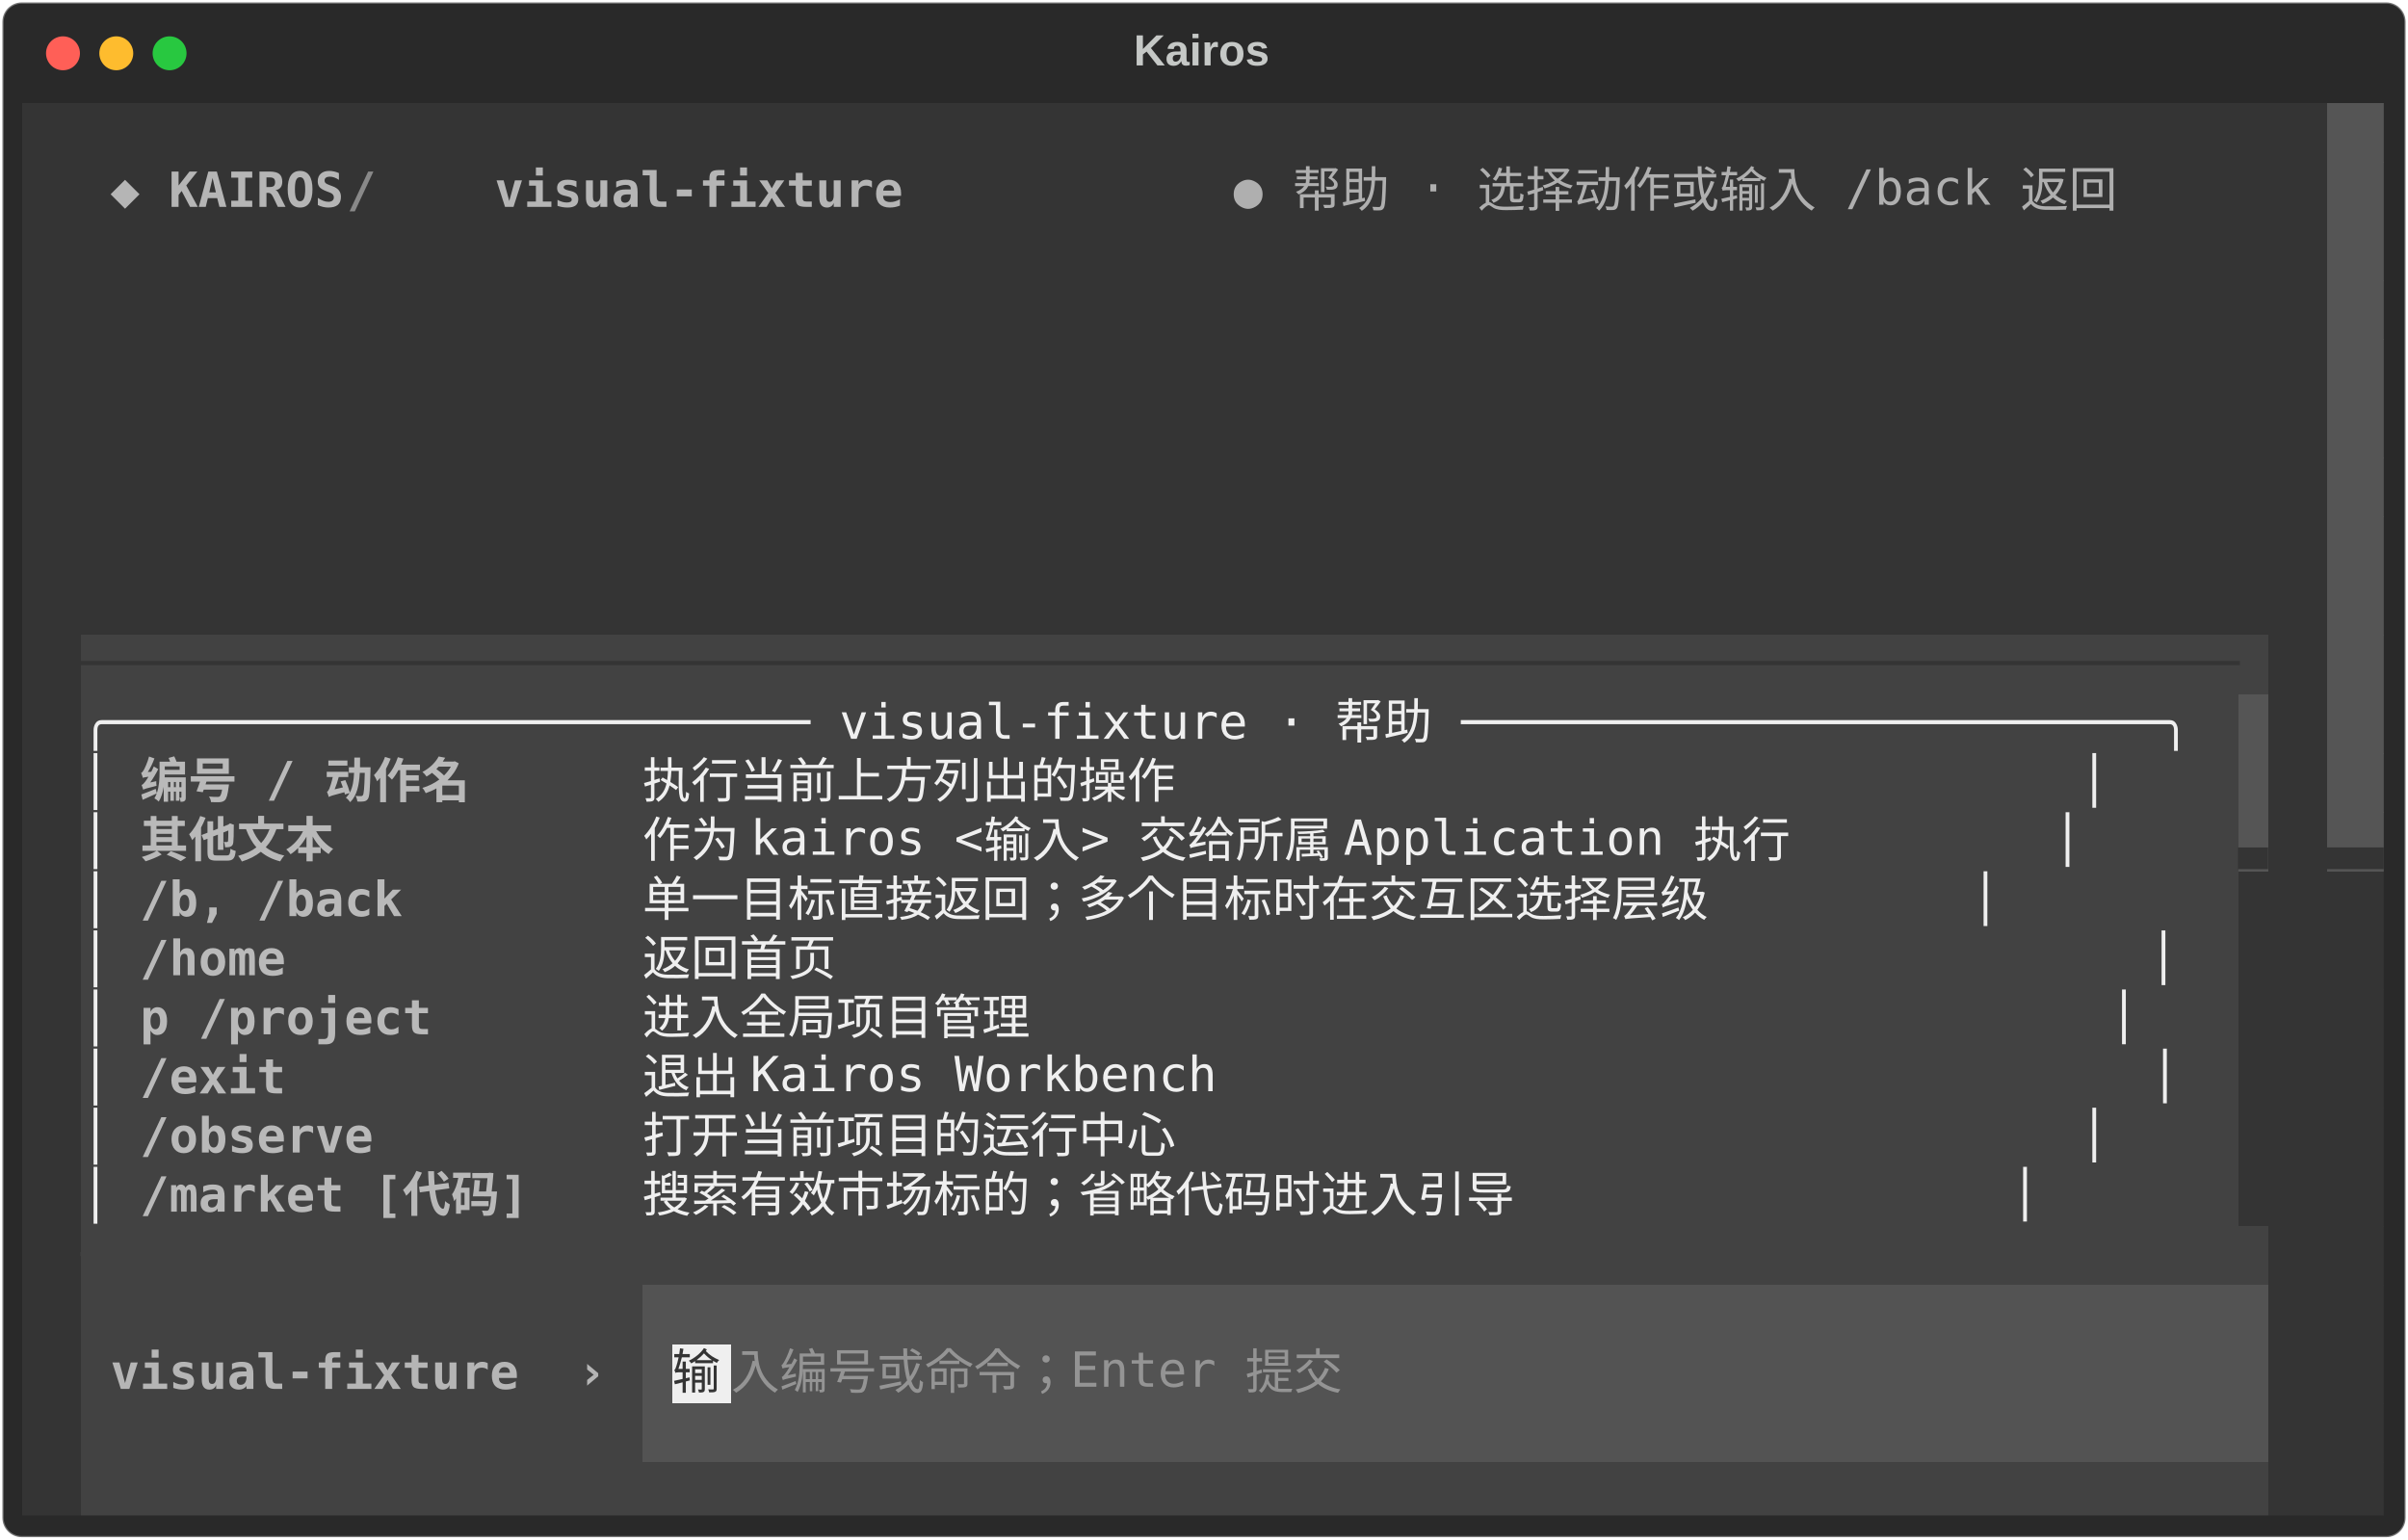
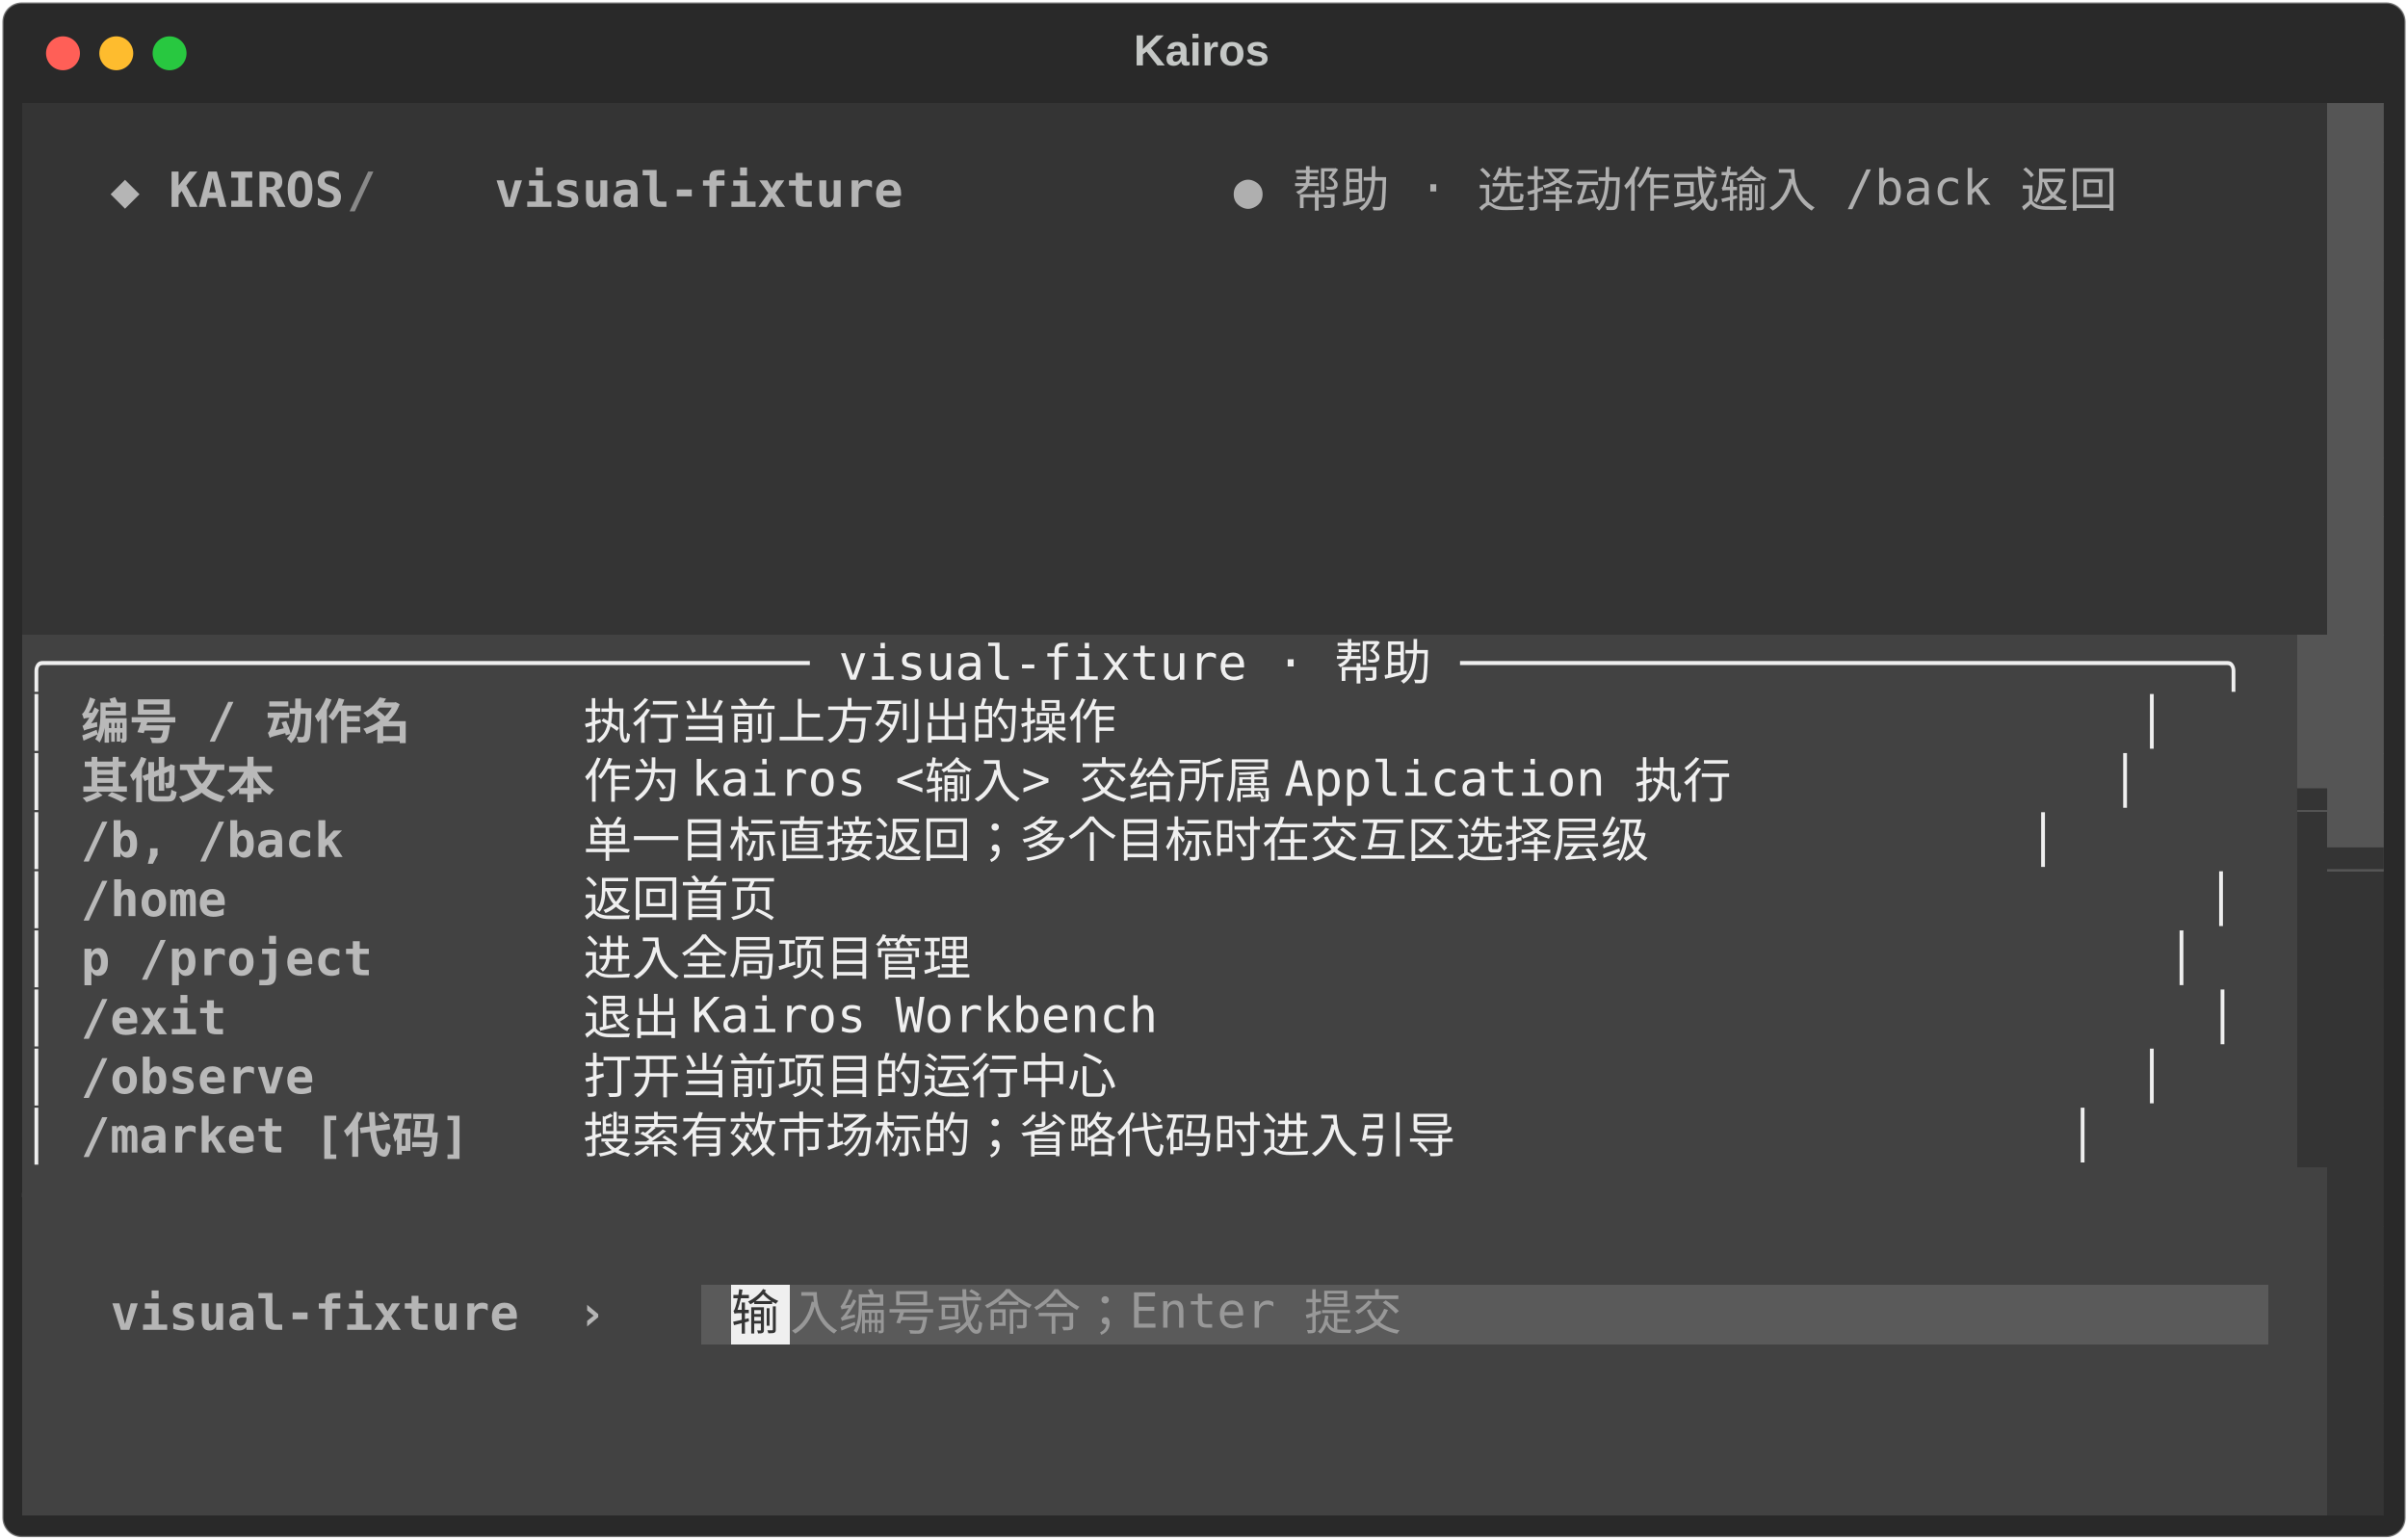
<svg xmlns="http://www.w3.org/2000/svg" class="rich-terminal" viewBox="0 0 994 635.6">
  <style>

    @font-face {
        font-family: "Fira Code";
        src: local("FiraCode-Regular"),
                url("https://cdnjs.cloudflare.com/ajax/libs/firacode/6.2.0/woff2/FiraCode-Regular.woff2") format("woff2"),
                url("https://cdnjs.cloudflare.com/ajax/libs/firacode/6.2.0/woff/FiraCode-Regular.woff") format("woff");
        font-style: normal;
        font-weight: 400;
    }
    @font-face {
        font-family: "Fira Code";
        src: local("FiraCode-Bold"),
                url("https://cdnjs.cloudflare.com/ajax/libs/firacode/6.2.0/woff2/FiraCode-Bold.woff2") format("woff2"),
                url("https://cdnjs.cloudflare.com/ajax/libs/firacode/6.2.0/woff/FiraCode-Bold.woff") format("woff");
        font-style: bold;
        font-weight: 700;
    }

    .terminal-matrix {
        font-family: Fira Code, monospace;
        font-size: 20px;
        line-height: 24.4px;
        font-variant-east-asian: full-width;
    }

    .terminal-title {
        font-size: 18px;
        font-weight: bold;
        font-family: arial;
    }

    .terminal-r1 { fill: #c5c8c6 }
.terminal-r2 { fill: #343434 }
.terminal-r3 { fill: #b5b5b5;font-weight: bold }
.terminal-r4 { fill: #898989;font-weight: bold }
.terminal-r5 { fill: #afafaf }
.terminal-r6 { fill: #efefef }
.terminal-r7 { fill: #424242 }
.terminal-r8 { fill: #b9b9b9;font-weight: bold }
- .terminal-r9 { fill: #949494 }
- .terminal-r10 { fill: #e8e8e8 }
+ .terminal-r9 { fill: #989898 }
    </style>
  <defs>
    <clipPath id="terminal-clip-terminal">
      <rect x="0" y="0" width="975.0" height="584.6" />
    </clipPath>
    <clipPath id="terminal-line-0">
      <rect x="0" y="1.5" width="976" height="24.65" />
    </clipPath>
    <clipPath id="terminal-line-1">
      <rect x="0" y="25.9" width="976" height="24.65" />
    </clipPath>
    <clipPath id="terminal-line-2">
      <rect x="0" y="50.3" width="976" height="24.65" />
    </clipPath>
    <clipPath id="terminal-line-3">
      <rect x="0" y="74.7" width="976" height="24.65" />
    </clipPath>
    <clipPath id="terminal-line-4">
      <rect x="0" y="99.1" width="976" height="24.65" />
    </clipPath>
    <clipPath id="terminal-line-5">
      <rect x="0" y="123.5" width="976" height="24.65" />
    </clipPath>
    <clipPath id="terminal-line-6">
      <rect x="0" y="147.9" width="976" height="24.65" />
    </clipPath>
    <clipPath id="terminal-line-7">
      <rect x="0" y="172.3" width="976" height="24.65" />
    </clipPath>
    <clipPath id="terminal-line-8">
      <rect x="0" y="196.7" width="976" height="24.65" />
    </clipPath>
    <clipPath id="terminal-line-9">
      <rect x="0" y="221.1" width="976" height="24.65" />
    </clipPath>
    <clipPath id="terminal-line-10">
      <rect x="0" y="245.5" width="976" height="24.65" />
    </clipPath>
    <clipPath id="terminal-line-11">
      <rect x="0" y="269.9" width="976" height="24.65" />
    </clipPath>
    <clipPath id="terminal-line-12">
      <rect x="0" y="294.3" width="976" height="24.65" />
    </clipPath>
    <clipPath id="terminal-line-13">
      <rect x="0" y="318.7" width="976" height="24.65" />
    </clipPath>
    <clipPath id="terminal-line-14">
      <rect x="0" y="343.1" width="976" height="24.65" />
    </clipPath>
    <clipPath id="terminal-line-15">
      <rect x="0" y="367.5" width="976" height="24.65" />
    </clipPath>
    <clipPath id="terminal-line-16">
      <rect x="0" y="391.9" width="976" height="24.65" />
    </clipPath>
    <clipPath id="terminal-line-17">
      <rect x="0" y="416.3" width="976" height="24.65" />
    </clipPath>
    <clipPath id="terminal-line-18">
      <rect x="0" y="440.7" width="976" height="24.65" />
    </clipPath>
    <clipPath id="terminal-line-19">
      <rect x="0" y="465.1" width="976" height="24.65" />
    </clipPath>
    <clipPath id="terminal-line-20">
      <rect x="0" y="489.5" width="976" height="24.65" />
    </clipPath>
    <clipPath id="terminal-line-21">
      <rect x="0" y="513.9" width="976" height="24.65" />
    </clipPath>
    <clipPath id="terminal-line-22">
      <rect x="0" y="538.3" width="976" height="24.65" />
    </clipPath>
  </defs>
  <rect fill="#292929" stroke="rgba(255,255,255,0.35)" stroke-width="1" x="1" y="1" width="992" height="633.6" rx="8" />
  <text class="terminal-title" fill="#c5c8c6" text-anchor="middle" x="496" y="27">Kairos</text>
  <g transform="translate(26,22)">
    <circle cx="0" cy="0" r="7" fill="#ff5f57" />
    <circle cx="22" cy="0" r="7" fill="#febc2e" />
    <circle cx="44" cy="0" r="7" fill="#28c840" />
  </g>
  <g transform="translate(9, 41)" clip-path="url(#terminal-clip-terminal)">
    <rect fill="#343434" x="0" y="1.5" width="951.6" height="24.65" shape-rendering="crispEdges" />
    <rect fill="#555555" x="951.6" y="1.5" width="24.4" height="24.65" shape-rendering="crispEdges" />
    <rect fill="#343434" x="0" y="25.9" width="36.6" height="24.65" shape-rendering="crispEdges" />
    <rect fill="#343434" x="36.6" y="25.9" width="97.6" height="24.65" shape-rendering="crispEdges" />
    <rect fill="#343434" x="134.2" y="25.9" width="61" height="24.65" shape-rendering="crispEdges" />
    <rect fill="#343434" x="195.2" y="25.9" width="170.8" height="24.65" shape-rendering="crispEdges" />
    <rect fill="#343434" x="366" y="25.9" width="134.2" height="24.65" shape-rendering="crispEdges" />
    <rect fill="#343434" x="500.2" y="25.9" width="12.2" height="24.65" shape-rendering="crispEdges" />
    <rect fill="#343434" x="512.4" y="25.9" width="12.2" height="24.65" shape-rendering="crispEdges" />
    <rect fill="#343434" x="524.6" y="25.9" width="390.4" height="24.65" shape-rendering="crispEdges" />
    <rect fill="#343434" x="915" y="25.9" width="36.6" height="24.65" shape-rendering="crispEdges" />
    <rect fill="#555555" x="951.6" y="25.9" width="24.4" height="24.65" shape-rendering="crispEdges" />
    <rect fill="#343434" x="0" y="50.3" width="36.6" height="24.65" shape-rendering="crispEdges" />
    <rect fill="#343434" x="36.6" y="50.3" width="878.4" height="24.65" shape-rendering="crispEdges" />
    <rect fill="#343434" x="915" y="50.3" width="36.6" height="24.65" shape-rendering="crispEdges" />
    <rect fill="#555555" x="951.6" y="50.3" width="24.4" height="24.65" shape-rendering="crispEdges" />
    <rect fill="#343434" x="0" y="74.7" width="951.6" height="24.65" shape-rendering="crispEdges" />
    <rect fill="#555555" x="951.6" y="74.7" width="24.4" height="24.65" shape-rendering="crispEdges" />
    <rect fill="#343434" x="0" y="99.1" width="36.6" height="24.65" shape-rendering="crispEdges" />
    <rect fill="#343434" x="36.6" y="99.1" width="854" height="24.65" shape-rendering="crispEdges" />
    <rect fill="#343434" x="890.6" y="99.1" width="61" height="24.65" shape-rendering="crispEdges" />
    <rect fill="#555555" x="951.6" y="99.1" width="24.4" height="24.65" shape-rendering="crispEdges" />
    <rect fill="#343434" x="0" y="123.5" width="36.6" height="24.65" shape-rendering="crispEdges" />
    <rect fill="#343434" x="36.6" y="123.5" width="854" height="24.65" shape-rendering="crispEdges" />
    <rect fill="#343434" x="890.6" y="123.5" width="61" height="24.65" shape-rendering="crispEdges" />
    <rect fill="#555555" x="951.6" y="123.5" width="24.4" height="24.65" shape-rendering="crispEdges" />
    <rect fill="#343434" x="0" y="147.9" width="36.6" height="24.65" shape-rendering="crispEdges" />
    <rect fill="#343434" x="36.6" y="147.9" width="854" height="24.65" shape-rendering="crispEdges" />
    <rect fill="#343434" x="890.6" y="147.9" width="61" height="24.65" shape-rendering="crispEdges" />
    <rect fill="#555555" x="951.6" y="147.9" width="24.4" height="24.65" shape-rendering="crispEdges" />
    <rect fill="#343434" x="0" y="172.3" width="36.6" height="24.65" shape-rendering="crispEdges" />
    <rect fill="#343434" x="36.6" y="172.3" width="854" height="24.65" shape-rendering="crispEdges" />
    <rect fill="#343434" x="890.6" y="172.3" width="61" height="24.65" shape-rendering="crispEdges" />
    <rect fill="#555555" x="951.6" y="172.3" width="24.4" height="24.65" shape-rendering="crispEdges" />
    <rect fill="#343434" x="0" y="196.7" width="36.6" height="24.65" shape-rendering="crispEdges" />
    <rect fill="#343434" x="36.6" y="196.7" width="854" height="24.65" shape-rendering="crispEdges" />
    <rect fill="#343434" x="890.6" y="196.7" width="61" height="24.65" shape-rendering="crispEdges" />
    <rect fill="#555555" x="951.6" y="196.7" width="24.4" height="24.65" shape-rendering="crispEdges" />
-     <rect fill="#343434" x="0" y="221.1" width="24.4" height="24.65" shape-rendering="crispEdges" />
-     <rect fill="#424242" x="24.4" y="221.1" width="902.8" height="24.65" shape-rendering="crispEdges" />
-     <rect fill="#343434" x="927.2" y="221.1" width="24.4" height="24.65" shape-rendering="crispEdges" />
+     <rect fill="#424242" x="0" y="221.1" width="939.4" height="24.65" shape-rendering="crispEdges" />
+     <rect fill="#555555" x="939.4" y="221.1" width="12.2" height="24.65" shape-rendering="crispEdges" />
    <rect fill="#555555" x="951.6" y="221.1" width="24.4" height="24.65" shape-rendering="crispEdges" />
-     <rect fill="#343434" x="0" y="245.5" width="24.4" height="24.65" shape-rendering="crispEdges" />
-     <rect fill="#424242" x="24.4" y="245.5" width="890.6" height="24.65" shape-rendering="crispEdges" />
-     <rect fill="#555555" x="915" y="245.5" width="12.2" height="24.65" shape-rendering="crispEdges" />
-     <rect fill="#343434" x="927.2" y="245.5" width="24.4" height="24.65" shape-rendering="crispEdges" />
+     <rect fill="#424242" x="0" y="245.5" width="24.4" height="24.65" shape-rendering="crispEdges" />
+     <rect fill="#424242" x="24.4" y="245.5" width="207.4" height="24.65" shape-rendering="crispEdges" />
+     <rect fill="#424242" x="231.8" y="245.5" width="707.6" height="24.65" shape-rendering="crispEdges" />
+     <rect fill="#555555" x="939.4" y="245.5" width="12.2" height="24.65" shape-rendering="crispEdges" />
    <rect fill="#555555" x="951.6" y="245.5" width="24.4" height="24.65" shape-rendering="crispEdges" />
-     <rect fill="#343434" x="0" y="269.9" width="24.4" height="24.65" shape-rendering="crispEdges" />
-     <rect fill="#424242" x="24.4" y="269.9" width="24.4" height="24.65" shape-rendering="crispEdges" />
-     <rect fill="#424242" x="48.8" y="269.9" width="207.4" height="24.65" shape-rendering="crispEdges" />
-     <rect fill="#424242" x="256.2" y="269.9" width="658.8" height="24.65" shape-rendering="crispEdges" />
-     <rect fill="#555555" x="915" y="269.9" width="12.2" height="24.65" shape-rendering="crispEdges" />
-     <rect fill="#343434" x="927.2" y="269.9" width="24.4" height="24.65" shape-rendering="crispEdges" />
-     <rect fill="#555555" x="951.6" y="269.9" width="24.4" height="24.65" shape-rendering="crispEdges" />
-     <rect fill="#343434" x="0" y="294.3" width="24.4" height="24.65" shape-rendering="crispEdges" />
-     <rect fill="#424242" x="24.4" y="294.3" width="24.4" height="24.65" shape-rendering="crispEdges" />
-     <rect fill="#424242" x="48.8" y="294.3" width="207.4" height="24.65" shape-rendering="crispEdges" />
-     <rect fill="#424242" x="256.2" y="294.3" width="658.8" height="24.65" shape-rendering="crispEdges" />
-     <rect fill="#555555" x="915" y="294.3" width="12.2" height="24.65" shape-rendering="crispEdges" />
-     <rect fill="#343434" x="927.2" y="294.3" width="24.4" height="24.65" shape-rendering="crispEdges" />
+     <rect fill="#424242" x="0" y="269.9" width="24.4" height="24.65" shape-rendering="crispEdges" />
+     <rect fill="#424242" x="24.4" y="269.9" width="207.4" height="24.65" shape-rendering="crispEdges" />
+     <rect fill="#424242" x="231.8" y="269.9" width="707.6" height="24.65" shape-rendering="crispEdges" />
+     <rect fill="#555555" x="939.4" y="269.9" width="36.6" height="24.65" shape-rendering="crispEdges" />
+     <rect fill="#424242" x="0" y="294.3" width="24.4" height="24.65" shape-rendering="crispEdges" />
+     <rect fill="#424242" x="24.4" y="294.3" width="207.4" height="24.65" shape-rendering="crispEdges" />
+     <rect fill="#424242" x="231.8" y="294.3" width="707.6" height="24.65" shape-rendering="crispEdges" />
+     <rect fill="#343434" x="939.4" y="294.3" width="12.2" height="24.65" shape-rendering="crispEdges" />
    <rect fill="#555555" x="951.6" y="294.3" width="24.4" height="24.65" shape-rendering="crispEdges" />
-     <rect fill="#343434" x="0" y="318.7" width="24.4" height="24.65" shape-rendering="crispEdges" />
-     <rect fill="#424242" x="24.4" y="318.7" width="24.4" height="24.65" shape-rendering="crispEdges" />
-     <rect fill="#424242" x="48.8" y="318.7" width="207.4" height="24.65" shape-rendering="crispEdges" />
-     <rect fill="#424242" x="256.2" y="318.7" width="658.8" height="24.65" shape-rendering="crispEdges" />
-     <rect fill="#343434" x="915" y="318.7" width="12.2" height="24.65" shape-rendering="crispEdges" />
-     <rect fill="#343434" x="927.2" y="318.7" width="24.4" height="24.65" shape-rendering="crispEdges" />
-     <rect fill="#343434" x="951.6" y="318.7" width="24.4" height="24.65" shape-rendering="crispEdges" />
-     <rect fill="#343434" x="0" y="343.1" width="24.4" height="24.65" shape-rendering="crispEdges" />
-     <rect fill="#424242" x="24.4" y="343.1" width="24.4" height="24.65" shape-rendering="crispEdges" />
-     <rect fill="#424242" x="48.8" y="343.1" width="207.4" height="24.65" shape-rendering="crispEdges" />
-     <rect fill="#424242" x="256.2" y="343.1" width="658.8" height="24.65" shape-rendering="crispEdges" />
-     <rect fill="#343434" x="915" y="343.1" width="12.2" height="24.65" shape-rendering="crispEdges" />
-     <rect fill="#343434" x="927.2" y="343.1" width="24.4" height="24.65" shape-rendering="crispEdges" />
-     <rect fill="#343434" x="951.6" y="343.1" width="24.4" height="24.65" shape-rendering="crispEdges" />
-     <rect fill="#343434" x="0" y="367.5" width="24.4" height="24.65" shape-rendering="crispEdges" />
-     <rect fill="#424242" x="24.4" y="367.5" width="24.4" height="24.65" shape-rendering="crispEdges" />
-     <rect fill="#424242" x="48.8" y="367.5" width="207.4" height="24.65" shape-rendering="crispEdges" />
-     <rect fill="#424242" x="256.2" y="367.5" width="658.8" height="24.65" shape-rendering="crispEdges" />
-     <rect fill="#343434" x="915" y="367.5" width="12.2" height="24.65" shape-rendering="crispEdges" />
-     <rect fill="#343434" x="927.2" y="367.5" width="24.4" height="24.65" shape-rendering="crispEdges" />
-     <rect fill="#343434" x="951.6" y="367.5" width="24.4" height="24.65" shape-rendering="crispEdges" />
-     <rect fill="#343434" x="0" y="391.9" width="24.4" height="24.65" shape-rendering="crispEdges" />
-     <rect fill="#424242" x="24.4" y="391.9" width="24.4" height="24.65" shape-rendering="crispEdges" />
-     <rect fill="#424242" x="48.8" y="391.9" width="207.4" height="24.65" shape-rendering="crispEdges" />
-     <rect fill="#424242" x="256.2" y="391.9" width="658.8" height="24.65" shape-rendering="crispEdges" />
-     <rect fill="#343434" x="915" y="391.9" width="12.2" height="24.65" shape-rendering="crispEdges" />
-     <rect fill="#343434" x="927.2" y="391.9" width="24.4" height="24.65" shape-rendering="crispEdges" />
-     <rect fill="#343434" x="951.6" y="391.9" width="24.4" height="24.65" shape-rendering="crispEdges" />
-     <rect fill="#343434" x="0" y="416.3" width="24.4" height="24.65" shape-rendering="crispEdges" />
-     <rect fill="#424242" x="24.4" y="416.3" width="24.4" height="24.65" shape-rendering="crispEdges" />
-     <rect fill="#424242" x="48.8" y="416.3" width="207.4" height="24.65" shape-rendering="crispEdges" />
-     <rect fill="#424242" x="256.2" y="416.3" width="658.8" height="24.65" shape-rendering="crispEdges" />
-     <rect fill="#343434" x="915" y="416.3" width="12.2" height="24.65" shape-rendering="crispEdges" />
-     <rect fill="#343434" x="927.2" y="416.3" width="24.4" height="24.65" shape-rendering="crispEdges" />
-     <rect fill="#343434" x="951.6" y="416.3" width="24.4" height="24.65" shape-rendering="crispEdges" />
-     <rect fill="#343434" x="0" y="440.7" width="24.4" height="24.65" shape-rendering="crispEdges" />
-     <rect fill="#424242" x="24.4" y="440.7" width="24.4" height="24.65" shape-rendering="crispEdges" />
-     <rect fill="#424242" x="48.8" y="440.7" width="207.4" height="24.65" shape-rendering="crispEdges" />
-     <rect fill="#424242" x="256.2" y="440.7" width="658.8" height="24.65" shape-rendering="crispEdges" />
-     <rect fill="#343434" x="915" y="440.7" width="12.2" height="24.65" shape-rendering="crispEdges" />
-     <rect fill="#343434" x="927.2" y="440.7" width="24.4" height="24.65" shape-rendering="crispEdges" />
+     <rect fill="#424242" x="0" y="318.7" width="24.4" height="24.65" shape-rendering="crispEdges" />
+     <rect fill="#424242" x="24.4" y="318.7" width="207.4" height="24.65" shape-rendering="crispEdges" />
+     <rect fill="#424242" x="231.8" y="318.7" width="707.6" height="24.65" shape-rendering="crispEdges" />
+     <rect fill="#343434" x="939.4" y="318.7" width="36.6" height="24.65" shape-rendering="crispEdges" />
+     <rect fill="#424242" x="0" y="343.1" width="24.4" height="24.65" shape-rendering="crispEdges" />
+     <rect fill="#424242" x="24.4" y="343.1" width="207.4" height="24.65" shape-rendering="crispEdges" />
+     <rect fill="#424242" x="231.8" y="343.1" width="707.6" height="24.65" shape-rendering="crispEdges" />
+     <rect fill="#343434" x="939.4" y="343.1" width="36.6" height="24.65" shape-rendering="crispEdges" />
+     <rect fill="#424242" x="0" y="367.5" width="24.4" height="24.65" shape-rendering="crispEdges" />
+     <rect fill="#424242" x="24.4" y="367.5" width="207.4" height="24.65" shape-rendering="crispEdges" />
+     <rect fill="#424242" x="231.8" y="367.5" width="707.6" height="24.65" shape-rendering="crispEdges" />
+     <rect fill="#343434" x="939.4" y="367.5" width="36.6" height="24.65" shape-rendering="crispEdges" />
+     <rect fill="#424242" x="0" y="391.9" width="24.4" height="24.65" shape-rendering="crispEdges" />
+     <rect fill="#424242" x="24.4" y="391.9" width="207.4" height="24.65" shape-rendering="crispEdges" />
+     <rect fill="#424242" x="231.8" y="391.9" width="707.6" height="24.65" shape-rendering="crispEdges" />
+     <rect fill="#343434" x="939.4" y="391.9" width="36.6" height="24.65" shape-rendering="crispEdges" />
+     <rect fill="#424242" x="0" y="416.3" width="24.4" height="24.65" shape-rendering="crispEdges" />
+     <rect fill="#424242" x="24.4" y="416.3" width="207.4" height="24.65" shape-rendering="crispEdges" />
+     <rect fill="#424242" x="231.8" y="416.3" width="707.6" height="24.65" shape-rendering="crispEdges" />
+     <rect fill="#343434" x="939.4" y="416.3" width="36.6" height="24.65" shape-rendering="crispEdges" />
+     <rect fill="#424242" x="0" y="440.7" width="951.6" height="24.65" shape-rendering="crispEdges" />
    <rect fill="#343434" x="951.6" y="440.7" width="24.4" height="24.65" shape-rendering="crispEdges" />
-     <rect fill="#343434" x="0" y="465.1" width="24.4" height="24.65" shape-rendering="crispEdges" />
-     <rect fill="#424242" x="24.4" y="465.1" width="902.8" height="24.65" shape-rendering="crispEdges" />
-     <rect fill="#343434" x="927.2" y="465.1" width="24.4" height="24.65" shape-rendering="crispEdges" />
+     <rect fill="#424242" x="0" y="465.1" width="36.6" height="24.65" shape-rendering="crispEdges" />
+     <rect fill="#424242" x="36.6" y="465.1" width="207.4" height="24.65" shape-rendering="crispEdges" />
+     <rect fill="#424242" x="244" y="465.1" width="707.6" height="24.65" shape-rendering="crispEdges" />
    <rect fill="#343434" x="951.6" y="465.1" width="24.4" height="24.65" shape-rendering="crispEdges" />
-     <rect fill="#343434" x="0" y="489.5" width="24.4" height="24.65" shape-rendering="crispEdges" />
-     <rect fill="#424242" x="24.4" y="489.5" width="12.2" height="24.65" shape-rendering="crispEdges" />
+     <rect fill="#424242" x="0" y="489.5" width="36.6" height="24.65" shape-rendering="crispEdges" />
    <rect fill="#424242" x="36.6" y="489.5" width="207.4" height="24.65" shape-rendering="crispEdges" />
-     <rect fill="#424242" x="244" y="489.5" width="12.2" height="24.65" shape-rendering="crispEdges" />
-     <rect fill="#535353" x="256.2" y="489.5" width="671" height="24.65" shape-rendering="crispEdges" />
-     <rect fill="#343434" x="927.2" y="489.5" width="24.4" height="24.65" shape-rendering="crispEdges" />
+     <rect fill="#424242" x="244" y="489.5" width="36.6" height="24.65" shape-rendering="crispEdges" />
+     <rect fill="#5a5a5a" x="280.6" y="489.5" width="12.2" height="24.65" shape-rendering="crispEdges" />
+     <rect fill="#efefef" x="292.8" y="489.5" width="24.4" height="24.65" shape-rendering="crispEdges" />
+     <rect fill="#5a5a5a" x="317.2" y="489.5" width="292.8" height="24.65" shape-rendering="crispEdges" />
+     <rect fill="#5a5a5a" x="610" y="489.5" width="305" height="24.65" shape-rendering="crispEdges" />
+     <rect fill="#5a5a5a" x="915" y="489.5" width="12.2" height="24.65" shape-rendering="crispEdges" />
+     <rect fill="#424242" x="927.2" y="489.5" width="24.4" height="24.65" shape-rendering="crispEdges" />
    <rect fill="#343434" x="951.6" y="489.5" width="24.4" height="24.65" shape-rendering="crispEdges" />
-     <rect fill="#343434" x="0" y="513.9" width="24.4" height="24.65" shape-rendering="crispEdges" />
-     <rect fill="#424242" x="24.4" y="513.9" width="12.2" height="24.65" shape-rendering="crispEdges" />
+     <rect fill="#424242" x="0" y="513.9" width="36.6" height="24.65" shape-rendering="crispEdges" />
    <rect fill="#424242" x="36.6" y="513.9" width="207.4" height="24.65" shape-rendering="crispEdges" />
-     <rect fill="#424242" x="244" y="513.9" width="12.2" height="24.65" shape-rendering="crispEdges" />
-     <rect fill="#535353" x="256.2" y="513.9" width="12.2" height="24.65" shape-rendering="crispEdges" />
-     <rect fill="#efefef" x="268.4" y="513.9" width="24.4" height="24.65" shape-rendering="crispEdges" />
-     <rect fill="#535353" x="292.8" y="513.9" width="292.8" height="24.65" shape-rendering="crispEdges" />
-     <rect fill="#535353" x="585.6" y="513.9" width="329.4" height="24.65" shape-rendering="crispEdges" />
-     <rect fill="#535353" x="915" y="513.9" width="12.2" height="24.65" shape-rendering="crispEdges" />
-     <rect fill="#343434" x="927.2" y="513.9" width="24.4" height="24.65" shape-rendering="crispEdges" />
+     <rect fill="#424242" x="244" y="513.9" width="707.6" height="24.65" shape-rendering="crispEdges" />
    <rect fill="#343434" x="951.6" y="513.9" width="24.4" height="24.65" shape-rendering="crispEdges" />
-     <rect fill="#343434" x="0" y="538.3" width="24.4" height="24.65" shape-rendering="crispEdges" />
-     <rect fill="#424242" x="24.4" y="538.3" width="12.2" height="24.65" shape-rendering="crispEdges" />
-     <rect fill="#424242" x="36.6" y="538.3" width="207.4" height="24.65" shape-rendering="crispEdges" />
-     <rect fill="#424242" x="244" y="538.3" width="12.2" height="24.65" shape-rendering="crispEdges" />
-     <rect fill="#535353" x="256.2" y="538.3" width="671" height="24.65" shape-rendering="crispEdges" />
-     <rect fill="#343434" x="927.2" y="538.3" width="24.4" height="24.65" shape-rendering="crispEdges" />
+     <rect fill="#424242" x="0" y="538.3" width="951.6" height="24.65" shape-rendering="crispEdges" />
    <rect fill="#343434" x="951.6" y="538.3" width="24.4" height="24.65" shape-rendering="crispEdges" />
-     <rect fill="#343434" x="0" y="562.7" width="24.4" height="24.65" shape-rendering="crispEdges" />
-     <rect fill="#424242" x="24.4" y="562.7" width="902.8" height="24.65" shape-rendering="crispEdges" />
-     <rect fill="#343434" x="927.2" y="562.7" width="24.4" height="24.65" shape-rendering="crispEdges" />
+     <rect fill="#424242" x="0" y="562.7" width="951.6" height="24.65" shape-rendering="crispEdges" />
    <rect fill="#343434" x="951.6" y="562.7" width="24.4" height="24.65" shape-rendering="crispEdges" />
    <g class="terminal-matrix">
      <text class="terminal-r1" x="976" y="20" textLength="12.2" clip-path="url(#terminal-line-0)">
</text>
      <text class="terminal-r3" x="36.6" y="44.4" textLength="97.6" clip-path="url(#terminal-line-1)">◆ KAIROS</text>
      <text class="terminal-r4" x="134.2" y="44.4" textLength="61" clip-path="url(#terminal-line-1)">  /  </text>
      <text class="terminal-r3" x="195.2" y="44.4" textLength="170.8" clip-path="url(#terminal-line-1)">visual-fixture</text>
      <text class="terminal-r5" x="500.2" y="44.4" textLength="12.2" clip-path="url(#terminal-line-1)">●</text>
      <text class="terminal-r5" x="524.6" y="44.4" textLength="256.2" clip-path="url(#terminal-line-1)">帮助 · 选择动作或输入 /back 返回</text>
      <text class="terminal-r1" x="976" y="44.4" textLength="12.2" clip-path="url(#terminal-line-1)">
</text>
      <text class="terminal-r2" x="36.6" y="68.8" textLength="878.4" clip-path="url(#terminal-line-2)">────────────────────────────────────────────────────────────────────────</text>
      <text class="terminal-r1" x="976" y="68.8" textLength="12.2" clip-path="url(#terminal-line-2)">
</text>
      <text class="terminal-r1" x="976" y="93.2" textLength="12.2" clip-path="url(#terminal-line-3)">
</text>
      <text class="terminal-r1" x="976" y="117.6" textLength="12.2" clip-path="url(#terminal-line-4)">
</text>
      <text class="terminal-r1" x="976" y="142" textLength="12.2" clip-path="url(#terminal-line-5)">
</text>
      <text class="terminal-r1" x="976" y="166.4" textLength="12.2" clip-path="url(#terminal-line-6)">
</text>
      <text class="terminal-r1" x="976" y="190.8" textLength="12.2" clip-path="url(#terminal-line-7)">
</text>
      <text class="terminal-r1" x="976" y="215.2" textLength="12.2" clip-path="url(#terminal-line-8)">
</text>
-       <text class="terminal-r2" x="24.4" y="239.6" textLength="902.8" clip-path="url(#terminal-line-9)">──────────────────────────────────────────────────────────────────────────</text>
+       <text class="terminal-r6" x="0" y="239.6" textLength="915" clip-path="url(#terminal-line-9)">╭────────────────────────── visual-fixture · 帮助 ──────────────────────────╮</text>
      <text class="terminal-r1" x="976" y="239.6" textLength="12.2" clip-path="url(#terminal-line-9)">
</text>
-       <text class="terminal-r6" x="24.4" y="264" textLength="866.2" clip-path="url(#terminal-line-10)">╭──────────────────────── visual-fixture · 帮助 ────────────────────────╮</text>
+       <text class="terminal-r6" x="0" y="264" textLength="24.4" clip-path="url(#terminal-line-10)">│ </text>
+       <text class="terminal-r8" x="24.4" y="264" textLength="146.4" clip-path="url(#terminal-line-10)">编号 / 动作名    </text>
+       <text class="terminal-r6" x="231.8" y="264" textLength="573.4" clip-path="url(#terminal-line-10)">执行当前上方列出的操作                                   │</text>
      <text class="terminal-r1" x="976" y="264" textLength="12.2" clip-path="url(#terminal-line-10)">
</text>
-       <text class="terminal-r6" x="24.4" y="288.4" textLength="24.4" clip-path="url(#terminal-line-11)">│ </text>
-       <text class="terminal-r8" x="48.8" y="288.4" textLength="146.4" clip-path="url(#terminal-line-11)">编号 / 动作名    </text>
-       <text class="terminal-r6" x="256.2" y="288.4" textLength="524.6" clip-path="url(#terminal-line-11)">执行当前上方列出的操作                               │</text>
+       <text class="terminal-r6" x="0" y="288.4" textLength="24.4" clip-path="url(#terminal-line-11)">│ </text>
+       <text class="terminal-r8" x="24.4" y="288.4" textLength="158.6" clip-path="url(#terminal-line-11)">其他文本         </text>
+       <text class="terminal-r6" x="231.8" y="288.4" textLength="585.6" clip-path="url(#terminal-line-11)">作为 kairos &lt;输入&gt; 交给所属 Application 执行             │</text>
+       <text class="terminal-r2" x="939.4" y="288.4" textLength="36.6" clip-path="url(#terminal-line-11)">▃  </text>
      <text class="terminal-r1" x="976" y="288.4" textLength="12.2" clip-path="url(#terminal-line-11)">
</text>
-       <text class="terminal-r6" x="24.4" y="312.8" textLength="24.4" clip-path="url(#terminal-line-12)">│ </text>
-       <text class="terminal-r8" x="48.8" y="312.8" textLength="158.6" clip-path="url(#terminal-line-12)">其他文本         </text>
-       <text class="terminal-r6" x="256.2" y="312.8" textLength="536.8" clip-path="url(#terminal-line-12)">作为 kairos &lt;输入&gt; 交给所属 Application 执行         │</text>
-       <text class="terminal-r2" x="915" y="312.8" textLength="12.2" clip-path="url(#terminal-line-12)">▃</text>
+       <text class="terminal-r6" x="0" y="312.8" textLength="24.4" clip-path="url(#terminal-line-12)">│ </text>
+       <text class="terminal-r8" x="24.4" y="312.8" textLength="207.4" clip-path="url(#terminal-line-12)">/b, /back        </text>
+       <text class="terminal-r6" x="231.8" y="312.8" textLength="439.2" clip-path="url(#terminal-line-12)">单一目标直接返回；多个目标时在交互区选择层级             │</text>
      <text class="terminal-r2" x="951.6" y="312.8" textLength="24.4" clip-path="url(#terminal-line-12)">▃▃</text>
      <text class="terminal-r1" x="976" y="312.8" textLength="12.2" clip-path="url(#terminal-line-12)">
</text>
-       <text class="terminal-r6" x="24.4" y="337.2" textLength="24.4" clip-path="url(#terminal-line-13)">│ </text>
-       <text class="terminal-r8" x="48.8" y="337.2" textLength="207.4" clip-path="url(#terminal-line-13)">/b, /back        </text>
-       <text class="terminal-r6" x="256.2" y="337.2" textLength="390.4" clip-path="url(#terminal-line-13)">单一目标直接返回；多个目标时在交互区选择层级         │</text>
+       <text class="terminal-r6" x="0" y="337.2" textLength="24.4" clip-path="url(#terminal-line-13)">│ </text>
+       <text class="terminal-r8" x="24.4" y="337.2" textLength="207.4" clip-path="url(#terminal-line-13)">/home            </text>
+       <text class="terminal-r6" x="231.8" y="337.2" textLength="658.8" clip-path="url(#terminal-line-13)">返回首页                                                 │</text>
      <text class="terminal-r1" x="976" y="337.2" textLength="12.2" clip-path="url(#terminal-line-13)">
</text>
-       <text class="terminal-r6" x="24.4" y="361.6" textLength="24.4" clip-path="url(#terminal-line-14)">│ </text>
-       <text class="terminal-r8" x="48.8" y="361.6" textLength="207.4" clip-path="url(#terminal-line-14)">/home            </text>
-       <text class="terminal-r6" x="256.2" y="361.6" textLength="610" clip-path="url(#terminal-line-14)">返回首页                                             │</text>
+       <text class="terminal-r6" x="0" y="361.6" textLength="24.4" clip-path="url(#terminal-line-14)">│ </text>
+       <text class="terminal-r8" x="24.4" y="361.6" textLength="207.4" clip-path="url(#terminal-line-14)">p /project       </text>
+       <text class="terminal-r6" x="231.8" y="361.6" textLength="610" clip-path="url(#terminal-line-14)">进入全局项目管理                                         │</text>
      <text class="terminal-r1" x="976" y="361.6" textLength="12.2" clip-path="url(#terminal-line-14)">
</text>
-       <text class="terminal-r6" x="24.4" y="386" textLength="24.4" clip-path="url(#terminal-line-15)">│ </text>
-       <text class="terminal-r8" x="48.8" y="386" textLength="207.4" clip-path="url(#terminal-line-15)">p /project       </text>
-       <text class="terminal-r6" x="256.2" y="386" textLength="561.2" clip-path="url(#terminal-line-15)">进入全局项目管理                                     │</text>
+       <text class="terminal-r6" x="0" y="386" textLength="24.4" clip-path="url(#terminal-line-15)">│ </text>
+       <text class="terminal-r8" x="24.4" y="386" textLength="207.4" clip-path="url(#terminal-line-15)">/exit            </text>
+       <text class="terminal-r6" x="231.8" y="386" textLength="683.2" clip-path="url(#terminal-line-15)">退出 Kairos Workbench                                    │</text>
      <text class="terminal-r1" x="976" y="386" textLength="12.2" clip-path="url(#terminal-line-15)">
</text>
-       <text class="terminal-r6" x="24.4" y="410.4" textLength="24.4" clip-path="url(#terminal-line-16)">│ </text>
-       <text class="terminal-r8" x="48.8" y="410.4" textLength="207.4" clip-path="url(#terminal-line-16)">/exit            </text>
-       <text class="terminal-r6" x="256.2" y="410.4" textLength="634.4" clip-path="url(#terminal-line-16)">退出 Kairos Workbench                                │</text>
+       <text class="terminal-r6" x="0" y="410.4" textLength="24.4" clip-path="url(#terminal-line-16)">│ </text>
+       <text class="terminal-r8" x="24.4" y="410.4" textLength="207.4" clip-path="url(#terminal-line-16)">/observe         </text>
+       <text class="terminal-r6" x="231.8" y="410.4" textLength="573.4" clip-path="url(#terminal-line-16)">打开当前项目的运行中心                                   │</text>
      <text class="terminal-r1" x="976" y="410.4" textLength="12.2" clip-path="url(#terminal-line-16)">
</text>
-       <text class="terminal-r6" x="24.4" y="434.8" textLength="24.4" clip-path="url(#terminal-line-17)">│ </text>
-       <text class="terminal-r8" x="48.8" y="434.8" textLength="207.4" clip-path="url(#terminal-line-17)">/observe         </text>
-       <text class="terminal-r6" x="256.2" y="434.8" textLength="524.6" clip-path="url(#terminal-line-17)">打开当前项目的运行中心                               │</text>
+       <text class="terminal-r6" x="0" y="434.8" textLength="24.4" clip-path="url(#terminal-line-17)">│ </text>
+       <text class="terminal-r8" x="24.4" y="434.8" textLength="183" clip-path="url(#terminal-line-17)">/market [代码]   </text>
+       <text class="terminal-r6" x="231.8" y="434.8" textLength="488" clip-path="url(#terminal-line-17)">搜索有效市场标的；省略代码时进入引导                     │</text>
      <text class="terminal-r1" x="976" y="434.8" textLength="12.2" clip-path="url(#terminal-line-17)">
</text>
-       <text class="terminal-r6" x="24.4" y="459.2" textLength="24.4" clip-path="url(#terminal-line-18)">│ </text>
-       <text class="terminal-r8" x="48.8" y="459.2" textLength="183" clip-path="url(#terminal-line-18)">/market [代码]   </text>
-       <text class="terminal-r6" x="256.2" y="459.2" textLength="439.2" clip-path="url(#terminal-line-18)">搜索有效市场标的；省略代码时进入引导                 │</text>
+       <text class="terminal-r7" x="0" y="459.2" textLength="951.6" clip-path="url(#terminal-line-18)">──────────────────────────────────────────────────────────────────────────────</text>
      <text class="terminal-r1" x="976" y="459.2" textLength="12.2" clip-path="url(#terminal-line-18)">
</text>
-       <text class="terminal-r7" x="24.4" y="483.6" textLength="902.8" clip-path="url(#terminal-line-19)">──────────────────────────────────────────────────────────────────────────</text>
      <text class="terminal-r1" x="976" y="483.6" textLength="12.2" clip-path="url(#terminal-line-19)">
</text>
+       <text class="terminal-r3" x="36.6" y="508" textLength="207.4" clip-path="url(#terminal-line-20)">visual-fixture  ›</text>
+       <text class="terminal-r2" x="292.8" y="508" textLength="12.2" clip-path="url(#terminal-line-20)">输</text>
+       <text class="terminal-r9" x="317.2" y="508" textLength="183" clip-path="url(#terminal-line-20)">入编号或命令；Enter 提交</text>
      <text class="terminal-r1" x="976" y="508" textLength="12.2" clip-path="url(#terminal-line-20)">
</text>
-       <text class="terminal-r3" x="36.6" y="532.4" textLength="207.4" clip-path="url(#terminal-line-21)">visual-fixture  ›</text>
-       <text class="terminal-r2" x="268.4" y="532.4" textLength="12.2" clip-path="url(#terminal-line-21)">输</text>
-       <text class="terminal-r9" x="292.8" y="532.4" textLength="183" clip-path="url(#terminal-line-21)">入编号或命令；Enter 提交</text>
      <text class="terminal-r1" x="976" y="532.4" textLength="12.2" clip-path="url(#terminal-line-21)">
</text>
      <text class="terminal-r1" x="976" y="556.8" textLength="12.2" clip-path="url(#terminal-line-22)">
</text>
    </g>
  </g>
</svg>
